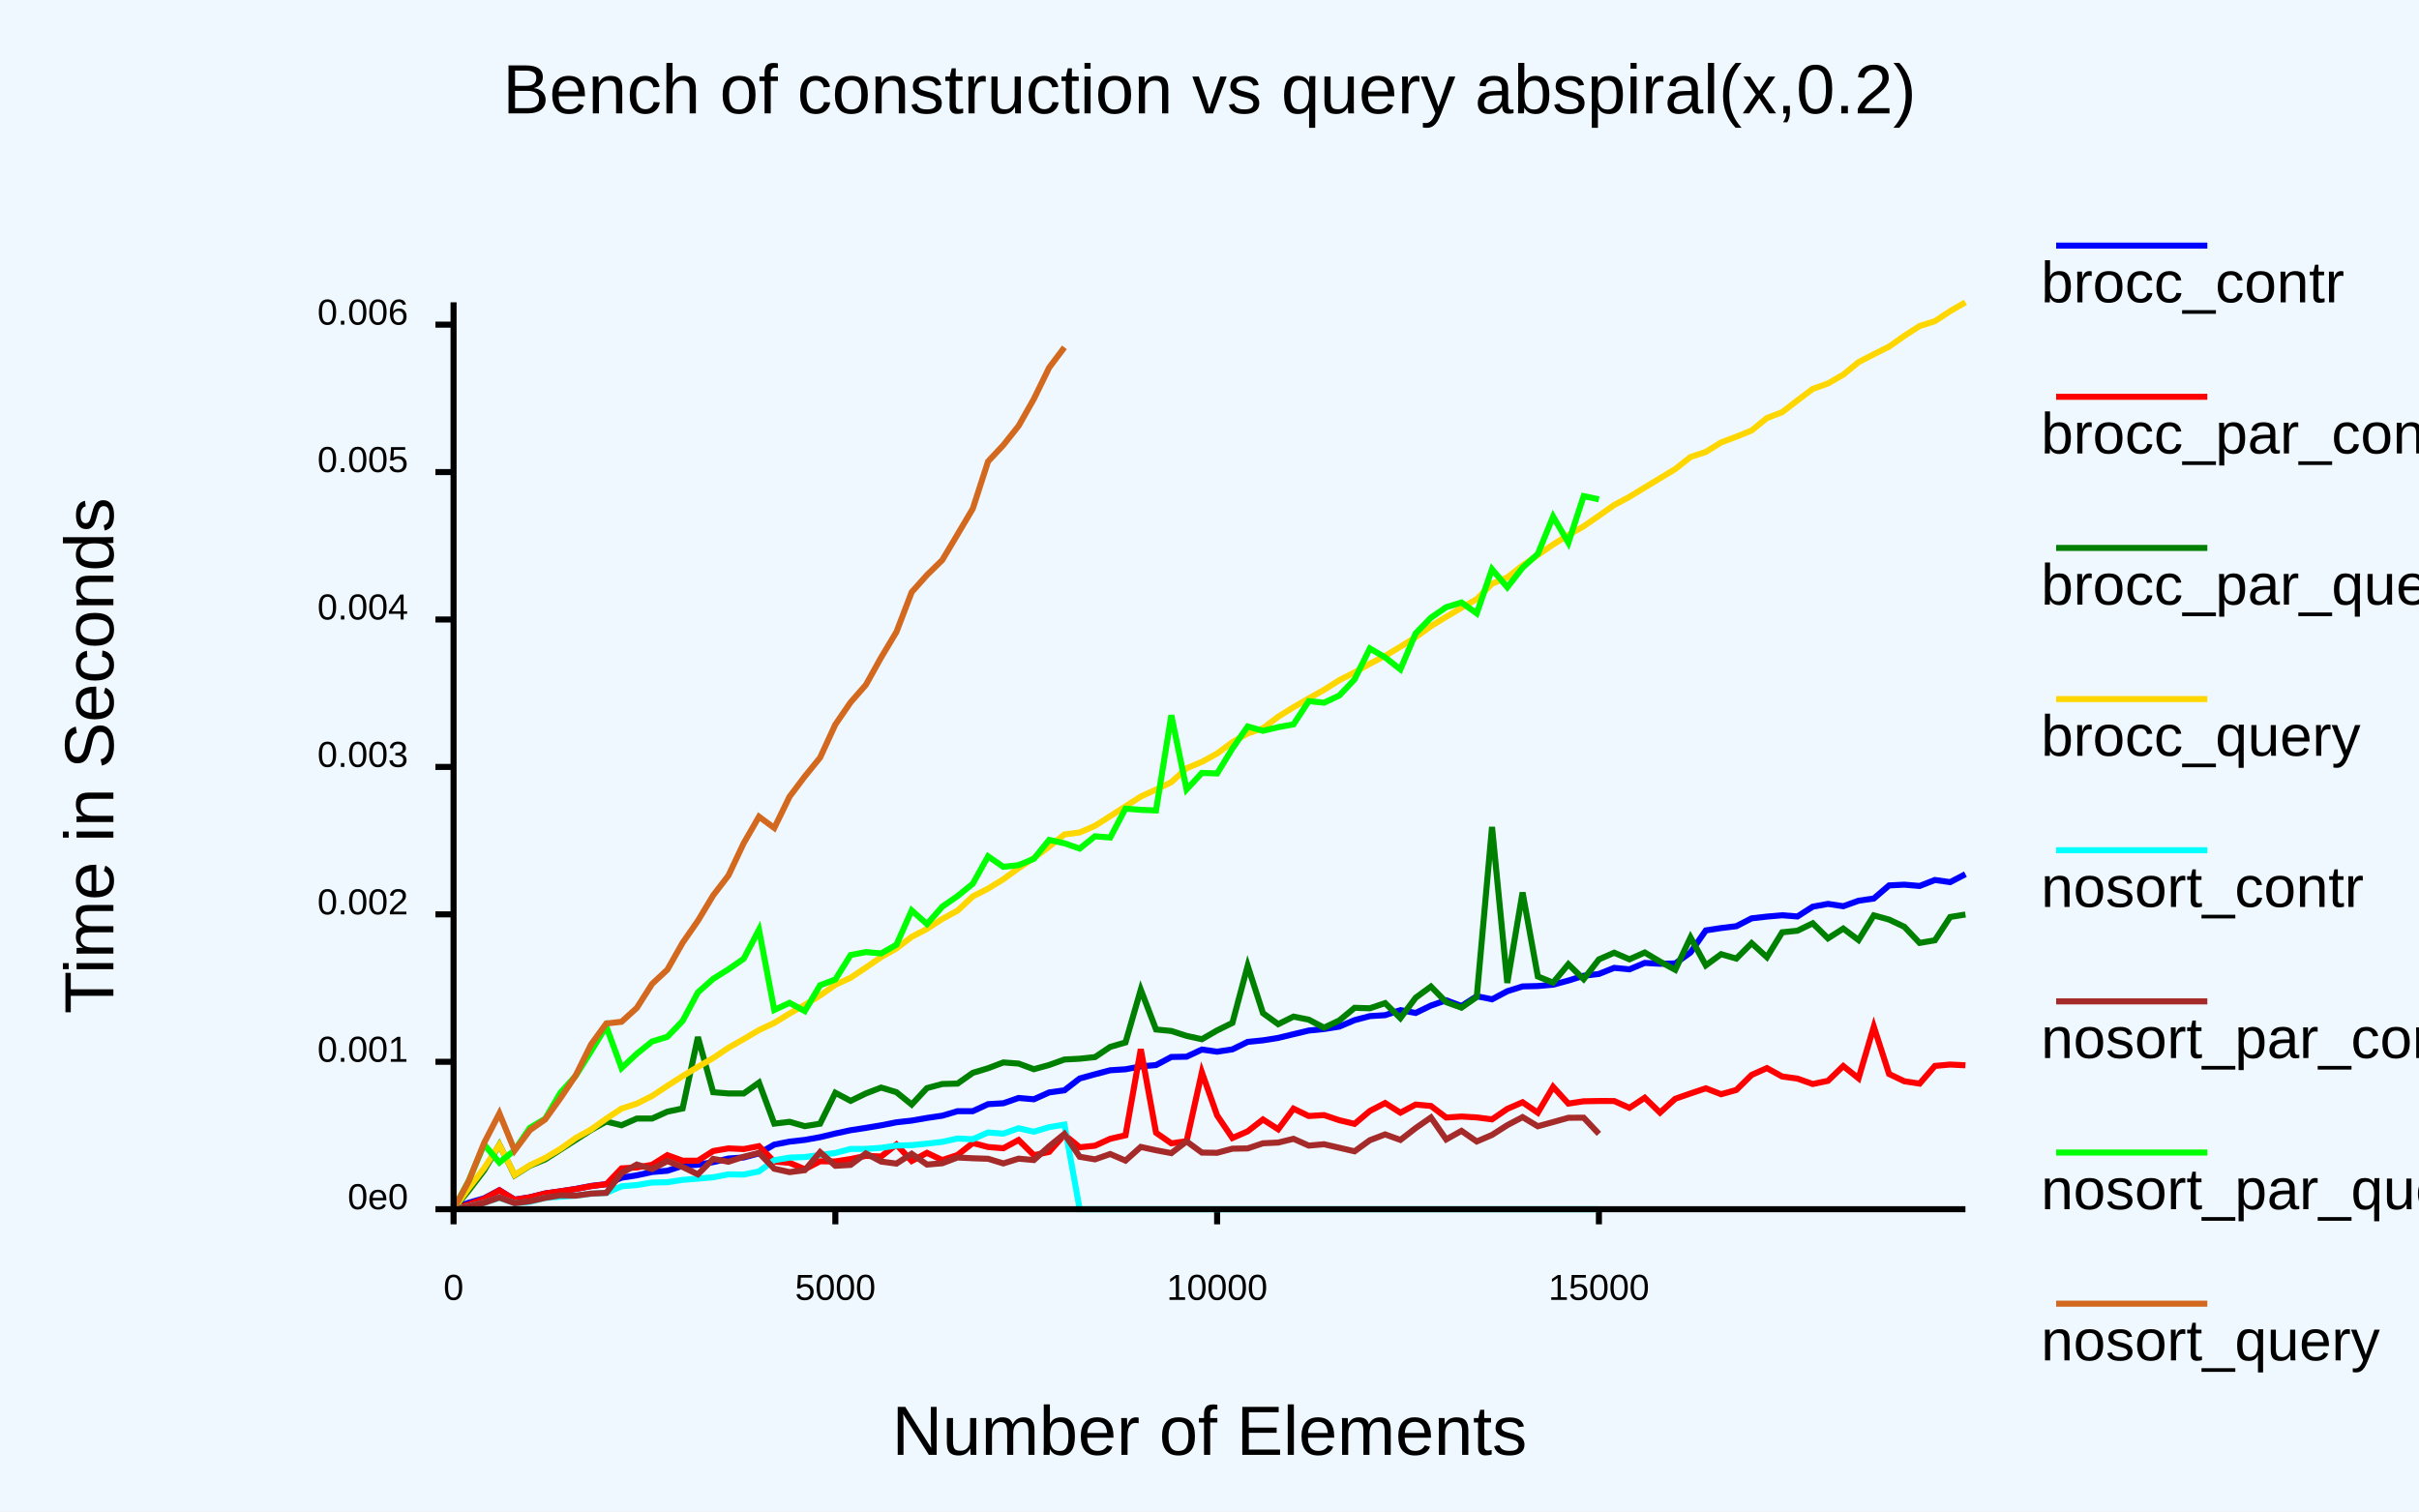
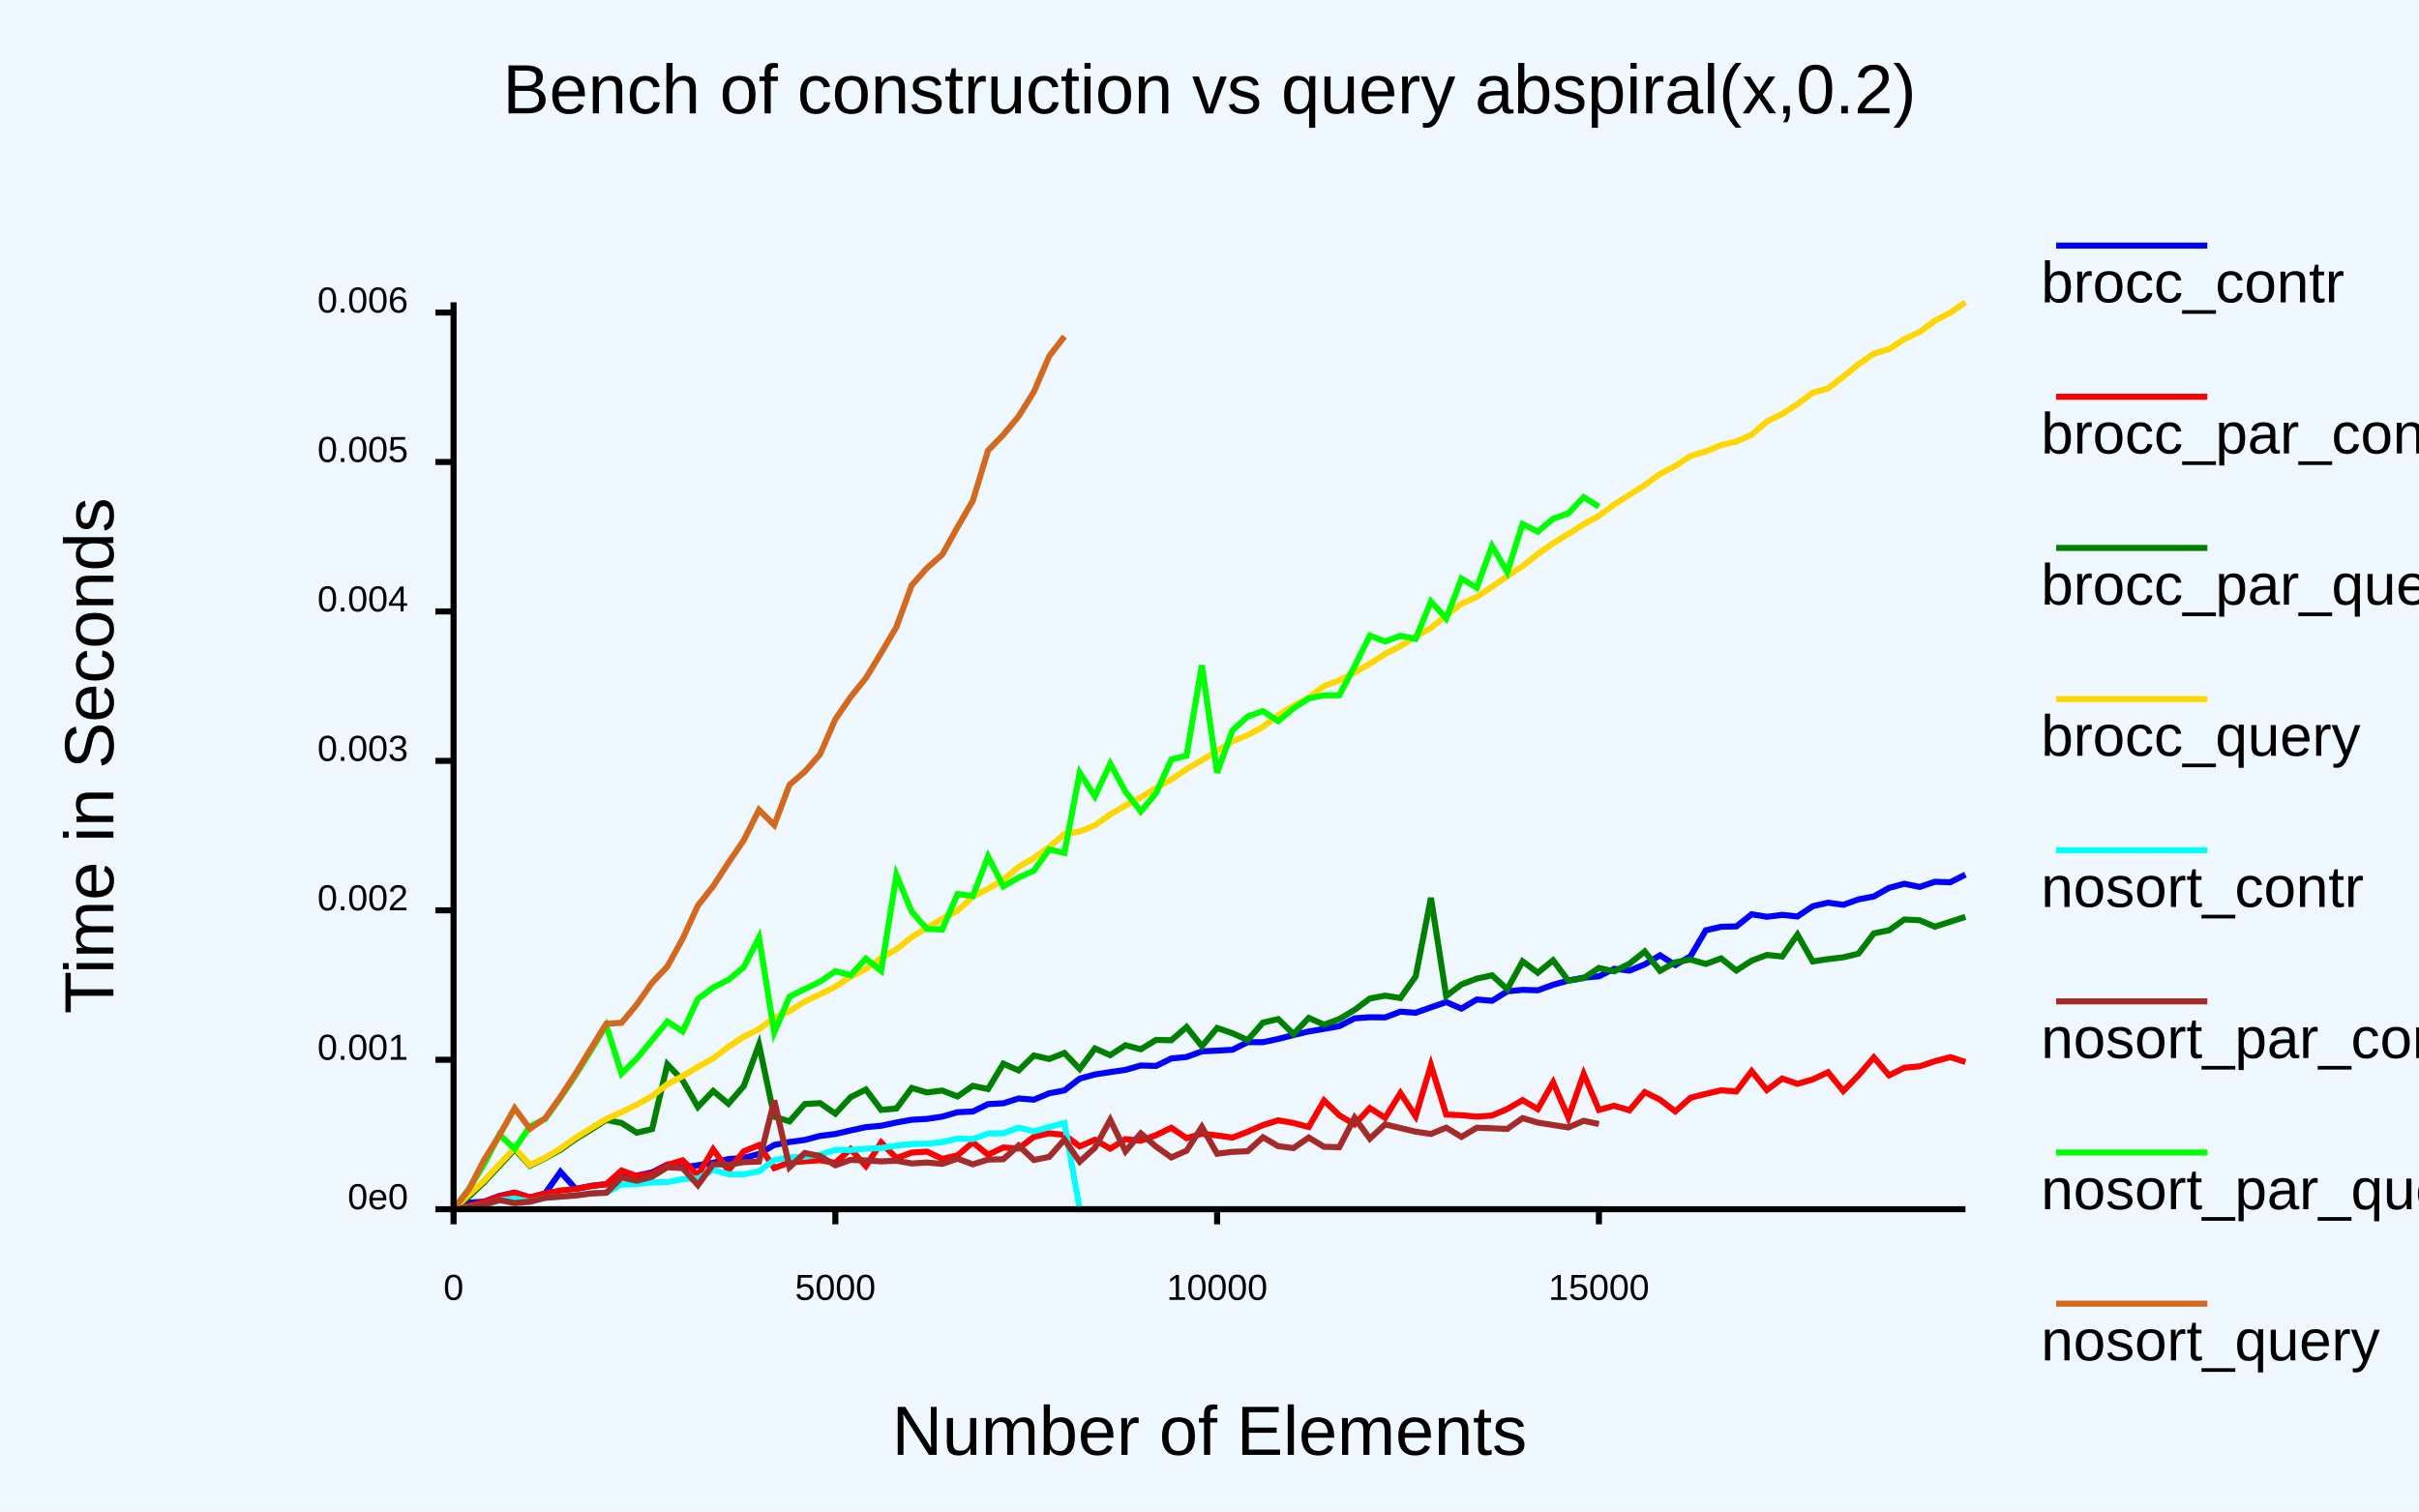
<svg xmlns="http://www.w3.org/2000/svg" class="poloto" width="800" height="500" viewBox="0 0 800 500">
  <style>.poloto {
            font-family: "Arial";
            stroke-width:2;
            }
            .poloto_text{fill: var(--poloto_fg_color,black);  }
            .poloto_axis_lines{stroke: var(--poloto_fg_color,black);stoke-width:3;fill:none}
            .poloto_background{fill: var(--poloto_bg_color,aliceblue); }
            .poloto0stroke{stroke:  var(--poloto_color0,blue); }
            .poloto1stroke{stroke:  var(--poloto_color1,red); }
            .poloto2stroke{stroke:  var(--poloto_color2,green); }
            .poloto3stroke{stroke:  var(--poloto_color3,gold); }
            .poloto4stroke{stroke:  var(--poloto_color4,aqua); }
            .poloto5stroke{stroke:  var(--poloto_color5,brown); }
            .poloto6stroke{stroke:  var(--poloto_color6,lime); }
            .poloto7stroke{stroke:  var(--poloto_color7,chocolate); }
            .poloto0fill{fill:var(--poloto_color0,blue);}
            .poloto1fill{fill:var(--poloto_color1,red);}
            .poloto2fill{fill:var(--poloto_color2,green);}
            .poloto3fill{fill:var(--poloto_color3,gold);}
            .poloto4fill{fill:var(--poloto_color4,aqua);}
            .poloto5fill{fill:var(--poloto_color5,brown);}
            .poloto6fill{fill:var(--poloto_color6,lime);}
            .poloto7fill{fill:var(--poloto_color7,chocolate);}</style>
  <rect class="poloto_background" fill="white" x="0" y="0" width="800" height="500" />
  <line class="poloto_axis_lines" stroke="black" x1="150" x2="150" y1="400" y2="405" />
  <text class="poloto_text" alignment-baseline="start" text-anchor="middle" x="150" y="430">0</text>
  <line class="poloto_axis_lines" stroke="black" x1="276.263" x2="276.263" y1="400" y2="405" />
  <text class="poloto_text" alignment-baseline="start" text-anchor="middle" x="276.263" y="430">5000</text>
  <line class="poloto_axis_lines" stroke="black" x1="402.525" x2="402.525" y1="400" y2="405" />
  <text class="poloto_text" alignment-baseline="start" text-anchor="middle" x="402.525" y="430">10000</text>
  <line class="poloto_axis_lines" stroke="black" x1="528.788" x2="528.788" y1="400" y2="405" />
  <text class="poloto_text" alignment-baseline="start" text-anchor="middle" x="528.788" y="430">15000</text>
  <line class="poloto_axis_lines" stroke="black" x1="150" x2="144" y1="400" y2="400" />
  <text class="poloto_text" alignment-baseline="middle" text-anchor="end" x="135" y="400">0e0</text>
-   <line class="poloto_axis_lines" stroke="black" x1="150" x2="144" y1="351.232" y2="351.232" />
-   <text class="poloto_text" alignment-baseline="middle" text-anchor="end" x="135" y="351.232">0.001</text>
-   <line class="poloto_axis_lines" stroke="black" x1="150" x2="144" y1="302.463" y2="302.463" />
-   <text class="poloto_text" alignment-baseline="middle" text-anchor="end" x="135" y="302.463">0.002</text>
-   <line class="poloto_axis_lines" stroke="black" x1="150" x2="144" y1="253.695" y2="253.695" />
-   <text class="poloto_text" alignment-baseline="middle" text-anchor="end" x="135" y="253.695">0.003</text>
-   <line class="poloto_axis_lines" stroke="black" x1="150" x2="144" y1="204.927" y2="204.927" />
-   <text class="poloto_text" alignment-baseline="middle" text-anchor="end" x="135" y="204.927">0.004</text>
-   <line class="poloto_axis_lines" stroke="black" x1="150" x2="144" y1="156.158" y2="156.158" />
-   <text class="poloto_text" alignment-baseline="middle" text-anchor="end" x="135" y="156.158">0.005</text>
-   <line class="poloto_axis_lines" stroke="black" x1="150" x2="144" y1="107.39" y2="107.39" />
-   <text class="poloto_text" alignment-baseline="middle" text-anchor="end" x="135" y="107.39">0.006</text>
+   <line class="poloto_axis_lines" stroke="black" x1="150" x2="144" y1="350.565" y2="350.565" />
+   <text class="poloto_text" alignment-baseline="middle" text-anchor="end" x="135" y="350.565">0.001</text>
+   <line class="poloto_axis_lines" stroke="black" x1="150" x2="144" y1="301.129" y2="301.129" />
+   <text class="poloto_text" alignment-baseline="middle" text-anchor="end" x="135" y="301.129">0.002</text>
+   <line class="poloto_axis_lines" stroke="black" x1="150" x2="144" y1="251.694" y2="251.694" />
+   <text class="poloto_text" alignment-baseline="middle" text-anchor="end" x="135" y="251.694">0.003</text>
+   <line class="poloto_axis_lines" stroke="black" x1="150" x2="144" y1="202.258" y2="202.258" />
+   <text class="poloto_text" alignment-baseline="middle" text-anchor="end" x="135" y="202.258">0.004</text>
+   <line class="poloto_axis_lines" stroke="black" x1="150" x2="144" y1="152.823" y2="152.823" />
+   <text class="poloto_text" alignment-baseline="middle" text-anchor="end" x="135" y="152.823">0.005</text>
+   <line class="poloto_axis_lines" stroke="black" x1="150" x2="144" y1="103.387" y2="103.387" />
+   <text class="poloto_text" alignment-baseline="middle" text-anchor="end" x="135" y="103.387">0.006</text>
  <text class="poloto_text" alignment-baseline="middle" text-anchor="start" font-size="large" x="675" y="100">brocc_contr</text>
  <line class="poloto0stroke" stroke="black" x1="680" x2="730" y1="81.25" y2="81.25" />
-   <polyline class="poloto0stroke" fill="none" stroke="black" points="150,399.762 155.051,397.852 160.101,396.398 165.152,393.724 170.202,396.839 175.253,396.042 180.303,394.774 185.354,394.095 190.404,393.284 195.455,392.317 200.505,391.719 205.556,389.571 210.606,388.784 215.657,387.691 220.707,387.277 225.758,385.633 230.808,385.293 235.859,384.424 240.909,383.235 245.96,382.879 251.01,381.528 256.061,378.63 261.111,377.637 266.162,377.074 271.212,376.168 276.263,374.956 281.313,373.87 286.364,373.096 291.414,372.245 296.465,371.25 301.515,370.687 306.566,369.807 311.616,369.068 316.667,367.579 321.717,367.568 326.768,365.248 331.818,364.954 336.869,363.201 341.919,363.631 346.97,361.37 352.02,360.663 357.071,356.755 362.121,355.367 367.172,354.038 372.222,353.716 377.273,352.761 382.323,352.318 387.374,349.64 392.424,349.545 397.475,347.182 402.525,347.89 407.576,347.12 412.626,344.648 417.677,344.14 422.727,343.33 427.778,342.106 432.828,340.901 437.879,340.397 442.929,339.596 447.98,337.455 453.03,336.127 458.081,335.814 463.131,334.152 468.182,335.076 473.232,332.633 478.283,330.885 483.333,332.786 488.384,329.547 493.434,330.565 498.485,327.894 503.535,326.303 508.586,326.174 513.636,325.724 518.687,324.364 523.737,322.777 528.788,322.178 533.838,320.163 538.889,320.653 543.939,318.528 548.99,318.8 554.04,318.708 559.091,315.05 564.141,307.776 569.192,306.992 574.242,306.377 579.293,303.779 584.343,303.204 589.394,302.763 594.444,303.16 599.495,299.926 604.545,299.001 609.596,299.767 614.646,297.952 619.697,297.225 624.747,292.889 629.798,292.643 634.848,293.068 639.899,291.097 644.949,291.8 650,289.176 " />
+   <polyline class="poloto0stroke" fill="none" stroke="black" points="150,399.86 155.051,397.837 160.101,397.487 165.152,395.609 170.202,394.499 175.253,396.104 180.303,394.773 185.354,387.635 190.404,393.262 195.455,392.294 200.505,391.731 205.556,389.396 210.606,388.875 215.657,387.835 220.707,385.219 225.758,386.172 230.808,385.469 235.859,384.616 240.909,383.402 245.96,383.06 251.01,381.705 256.061,378.749 261.111,377.763 266.162,377.081 271.212,375.756 276.263,375.111 281.313,373.942 286.364,372.848 291.414,372.393 296.465,371.318 301.515,370.406 306.566,370.124 311.616,369.366 316.667,367.918 321.717,367.68 326.768,365.232 331.818,364.958 336.869,363.365 341.919,363.765 346.97,361.647 352.02,360.695 357.071,356.811 362.121,355.422 367.172,354.647 372.222,353.897 377.273,352.47 382.323,352.597 387.374,350.134 392.424,349.637 397.475,347.788 402.525,347.543 407.576,347.257 412.626,344.736 417.677,344.753 422.727,343.675 427.778,342.375 432.828,341.197 437.879,340.344 442.929,339.444 447.98,336.863 453.03,336.501 458.081,336.553 463.131,334.651 468.182,335.016 473.232,333.225 478.283,331.479 483.333,333.639 488.384,330.629 493.434,331.048 498.485,327.936 503.535,327.438 508.586,327.582 513.636,325.761 518.687,324.341 523.737,323.405 528.788,322.964 533.838,320.465 538.889,321.076 543.939,319.022 548.99,316.006 554.04,319.23 559.091,316.327 564.141,307.735 569.192,306.575 574.242,306.448 579.293,302.428 584.343,303.271 589.394,302.627 594.444,303.161 599.495,299.777 604.545,298.605 609.596,299.31 614.646,297.502 619.697,296.536 624.747,293.703 629.798,292.348 634.848,293.387 639.899,291.69 644.949,291.85 650,289.316 " />
  <text class="poloto_text" alignment-baseline="middle" text-anchor="start" font-size="large" x="675" y="150">brocc_par_contr</text>
  <line class="poloto1stroke" stroke="black" x1="680" x2="730" y1="131.25" y2="131.25" />
-   <polyline class="poloto1stroke" fill="none" stroke="black" points="150,399.935 155.051,398.399 160.101,396.582 165.152,393.751 170.202,396.869 175.253,396.068 180.303,394.797 185.354,394.053 190.404,393.324 195.455,392.366 200.505,391.754 205.556,386.491 210.606,386.198 215.657,385.305 220.707,382.115 225.758,383.95 230.808,383.951 235.859,380.752 240.909,379.883 245.96,380.106 251.01,379.137 256.061,384.248 261.111,384.647 266.162,386.77 271.212,384.151 276.263,384.19 281.313,383.399 286.364,382.353 291.414,382.564 296.465,378.603 301.515,384.054 306.566,381.364 311.616,383.743 316.667,382.074 321.717,378.098 326.768,379.42 331.818,379.832 336.869,377.106 341.919,382.136 346.97,381.038 352.02,375.385 357.071,379.514 362.121,378.997 367.172,376.705 372.222,375.545 377.273,347.06 382.323,374.702 387.374,378.206 392.424,377.498 397.475,354.712 402.525,368.985 407.576,376.449 412.626,374.242 417.677,370.31 422.727,373.563 427.778,366.736 432.828,369.165 437.879,368.867 442.929,370.561 447.98,371.765 453.03,367.501 458.081,364.883 463.131,368.067 468.182,365.38 473.232,365.845 478.283,369.669 483.333,369.344 488.384,369.632 493.434,370.276 498.485,366.814 503.535,364.617 508.586,368.077 513.636,359.522 518.687,365.062 523.737,364.295 528.788,364.205 533.838,364.215 538.889,366.47 543.939,363.13 548.99,368.048 554.04,363.463 559.091,361.703 564.141,360.006 569.192,361.964 574.242,360.547 579.293,355.576 584.343,353.321 589.394,356.097 594.444,356.793 599.495,358.584 604.545,357.526 609.596,352.637 614.646,356.702 619.697,339.613 624.747,355.258 629.798,357.678 634.848,358.456 639.899,352.602 644.949,352.143 650,352.395 " />
+   <polyline class="poloto1stroke" fill="none" stroke="black" points="150,399.949 155.051,398.873 160.101,397.633 165.152,395.813 170.202,394.533 175.253,396.12 180.303,394.809 185.354,393.796 190.404,393.353 195.455,392.329 200.505,391.708 205.556,387.19 210.606,389.038 215.657,388.297 220.707,385.35 225.758,383.832 230.808,388.778 235.859,380.22 240.909,387.208 245.96,380.849 251.01,378.813 256.061,386.385 261.111,384.533 266.162,384.16 271.212,383.777 276.263,384.679 281.313,380.088 286.364,385.741 291.414,377.929 296.465,383.094 301.515,381.281 306.566,380.94 311.616,383.325 316.667,382.202 321.717,377.884 326.768,381.992 331.818,379.575 336.869,379.915 341.919,376.042 346.97,374.886 352.02,375.421 357.071,379.21 362.121,377.036 367.172,379.967 372.222,376.813 377.273,377.352 382.323,375.499 387.374,373.064 392.424,376.505 397.475,375.031 402.525,375.604 407.576,376.319 412.626,374.387 417.677,372.178 422.727,370.603 427.778,371.468 432.828,372.812 437.879,364.041 442.929,368.925 447.98,371.934 453.03,366.531 458.081,369.782 463.131,361.583 468.182,369.272 473.232,352.337 478.283,368.685 483.333,368.903 488.384,369.384 493.434,369.005 498.485,366.853 503.535,363.92 508.586,366.888 513.636,358.048 518.687,369.696 523.737,355.244 528.788,367.151 533.838,365.782 538.889,367.268 543.939,361.272 548.99,363.778 554.04,367.637 559.091,363.132 564.141,361.841 569.192,360.674 574.242,361.047 579.293,354.327 584.343,360.581 589.394,356.774 594.444,358.536 599.495,357.063 604.545,354.686 609.596,360.884 614.646,355.7 619.697,349.781 624.747,355.71 629.798,353.224 634.848,352.735 639.899,351.048 644.949,349.689 650,351.298 " />
  <text class="poloto_text" alignment-baseline="middle" text-anchor="start" font-size="large" x="675" y="200">brocc_par_query</text>
  <line class="poloto2stroke" stroke="black" x1="680" x2="730" y1="181.25" y2="181.25" />
-   <polyline class="poloto2stroke" fill="none" stroke="black" points="150,399.96 155.051,393.771 160.101,387.162 165.152,378.66 170.202,388.79 175.253,385.603 180.303,383.516 185.354,380.291 190.404,377.06 195.455,373.801 200.505,371.003 205.556,372.225 210.606,370.015 215.657,370.003 220.707,367.73 225.758,366.673 230.808,343.046 235.859,361.298 240.909,361.702 245.96,361.711 251.01,358.121 256.061,371.693 261.111,371.088 266.162,372.533 271.212,371.716 276.263,361.481 281.313,364.156 286.364,361.703 291.414,359.761 296.465,361.286 301.515,365.377 306.566,359.938 311.616,358.577 316.667,358.442 321.717,354.886 326.768,353.367 331.818,351.45 336.869,351.818 341.919,353.686 346.97,352.295 352.02,350.483 357.071,350.218 362.121,349.682 367.172,346.302 372.222,344.837 377.273,327.376 382.323,340.545 387.374,341.036 392.424,342.664 397.475,343.767 402.525,340.854 407.576,338.367 412.626,319.459 417.677,335.139 422.727,338.788 427.778,336.291 432.828,337.293 437.879,339.948 442.929,337.559 447.98,333.383 453.03,333.531 458.081,331.825 463.131,336.8 468.182,330.04 473.232,326.339 478.283,331.506 483.333,333.326 488.384,329.795 493.434,273.546 498.485,325.147 503.535,295.224 508.586,323.006 513.636,325.046 518.687,318.959 523.737,323.902 528.788,317.359 533.838,315.151 538.889,317.334 543.939,315.081 548.99,318.072 554.04,320.82 559.091,310.097 564.141,319.343 569.192,315.639 574.242,317.088 579.293,311.998 584.343,316.629 589.394,308.395 594.444,307.876 599.495,305.418 604.545,310.402 609.596,307.172 614.646,310.967 619.697,302.806 624.747,304.193 629.798,306.583 634.848,311.914 639.899,311.048 644.949,303.327 650,302.512 " />
+   <polyline class="poloto2stroke" fill="none" stroke="black" points="150,399.968 155.051,395.854 160.101,391.078 165.152,385.653 170.202,380.165 175.253,385.608 180.303,383.124 185.354,380.34 190.404,376.758 195.455,373.692 200.505,370.47 205.556,371.492 210.606,374.678 215.657,373.492 220.707,352.077 225.758,357.381 230.808,366.174 235.859,360.889 240.909,365.108 245.96,359.285 251.01,345.538 256.061,369.402 261.111,370.949 266.162,365.204 271.212,364.911 276.263,368.4 281.313,362.944 286.364,360.405 291.414,367.126 296.465,366.697 301.515,359.894 306.566,361.372 311.616,360.745 316.667,362.707 321.717,359.189 326.768,360.254 331.818,351.866 336.869,354.091 341.919,349.147 346.97,350.319 352.02,348.321 357.071,353.598 362.121,346.82 367.172,349.044 372.222,345.753 377.273,347.09 382.323,344 387.374,344.107 392.424,339.73 397.475,346.073 402.525,340.052 407.576,341.769 412.626,344.058 417.677,338.27 422.727,337.104 427.778,342.068 432.828,336.716 437.879,338.957 442.929,337.1 447.98,334.074 453.03,330.296 458.081,329.359 463.131,330.143 468.182,322.994 473.232,297.003 478.283,329.482 483.333,325.64 488.384,323.725 493.434,322.632 498.485,327.223 503.535,317.998 508.586,321.775 513.636,317.666 518.687,324.423 523.737,323.548 528.788,320.193 533.838,321.309 538.889,318.775 543.939,314.743 548.99,321.153 554.04,318.327 559.091,317.422 564.141,318.867 569.192,317.029 574.242,321.038 579.293,317.795 584.343,315.889 589.394,316.407 594.444,309.158 599.495,318.041 604.545,317.259 609.596,316.684 614.646,315.451 619.697,308.756 624.747,307.717 629.798,304.166 634.848,304.406 639.899,306.543 644.949,304.907 650,303.294 " />
  <text class="poloto_text" alignment-baseline="middle" text-anchor="start" font-size="large" x="675" y="250">brocc_query</text>
  <line class="poloto3stroke" stroke="black" x1="680" x2="730" y1="231.25" y2="231.25" />
-   <polyline class="poloto3stroke" fill="none" stroke="black" points="150,399.952 155.051,392.979 160.101,386.409 165.152,378.711 170.202,388.653 175.253,385.451 180.303,383.038 185.354,380.028 190.404,376.433 195.455,373.641 200.505,370.039 205.556,366.712 210.606,365.07 215.657,362.545 220.707,359.187 225.758,355.956 230.808,352.917 235.859,349.988 240.909,346.593 245.96,343.713 251.01,340.744 256.061,338.369 261.111,335.274 266.162,332.402 271.212,329.291 276.263,325.767 281.313,323.434 286.364,320.051 291.414,316.601 296.465,313.732 301.515,309.902 306.566,307.271 311.616,303.978 316.667,301.246 321.717,296.53 326.768,293.946 331.818,290.84 336.869,287.19 341.919,283.835 346.97,280.051 352.02,276.026 357.071,275.367 362.121,273.186 367.172,269.971 372.222,266.739 377.273,263.49 382.323,261.187 387.374,258.734 392.424,254.138 397.475,252.022 402.525,249.263 407.576,245.49 412.626,242.627 417.677,240.9 422.727,237.076 427.778,233.95 432.828,231.02 437.879,228.194 442.929,225.006 447.98,222.418 453.03,219.553 458.081,216.97 463.131,213.921 468.182,210.773 473.232,207.129 478.283,204.029 483.333,201.055 488.384,198.182 493.434,193.097 498.485,191.018 503.535,187.064 508.586,183.57 513.636,180.119 518.687,176.973 523.737,174.101 528.788,170.602 533.838,167.052 538.889,164.345 543.939,161.256 548.99,158.205 554.04,155.151 559.091,151.156 564.141,149.499 569.192,146.352 574.242,144.456 579.293,142.399 584.343,138.291 589.394,136.343 594.444,132.452 599.495,128.641 604.545,126.839 609.596,123.937 614.646,119.795 619.697,117.185 624.747,114.662 629.798,111.108 634.848,107.841 639.899,106.247 644.949,102.916 650,100 " />
+   <polyline class="poloto3stroke" fill="none" stroke="black" points="150,399.967 155.051,395.169 160.101,390.571 165.152,385.124 170.202,379.732 175.253,385.374 180.303,382.938 185.354,379.921 190.404,376.317 195.455,373.199 200.505,370.135 205.556,367.893 210.606,365.402 215.657,362.555 220.707,358.662 225.758,355.948 230.808,352.924 235.859,350.086 240.909,346.288 245.96,342.946 251.01,340.43 256.061,336.668 261.111,334.472 266.162,331.296 271.212,328.88 276.263,326.383 281.313,323.099 286.364,320.518 291.414,316.845 296.465,314.021 301.515,309.985 306.566,306.905 311.616,303.932 316.667,301.273 321.717,296.598 326.768,294.007 331.818,291.015 336.869,286.776 341.919,283.834 346.97,280.2 352.02,275.894 357.071,275.047 362.121,272.981 367.172,269.418 372.222,266.456 377.273,263.814 382.323,260.67 387.374,257.833 392.424,254.4 397.475,251.453 402.525,248.435 407.576,245.253 412.626,243.206 417.677,240.415 422.727,236.574 427.778,233.448 432.828,230.79 437.879,226.912 442.929,225.079 447.98,222.451 453.03,219.554 458.081,216.323 463.131,213.776 468.182,210.501 473.232,207.713 478.283,203.565 483.333,199.727 488.384,197.468 493.434,194.113 498.485,190.552 503.535,187.288 508.586,183.24 513.636,179.696 518.687,176.628 523.737,173.421 528.788,170.631 533.838,166.893 538.889,163.672 543.939,160.465 548.99,156.76 554.04,154.183 559.091,150.825 564.141,149.308 569.192,147.217 574.242,146.076 579.293,143.783 584.343,139.431 589.394,136.951 594.444,133.669 599.495,129.91 604.545,128.485 609.596,124.571 614.646,120.481 619.697,116.979 624.747,115.492 629.798,112.153 634.848,109.837 639.899,106.092 644.949,103.445 650,100 " />
  <text class="poloto_text" alignment-baseline="middle" text-anchor="start" font-size="large" x="675" y="300">nosort_contr</text>
  <line class="poloto4stroke" stroke="black" x1="680" x2="730" y1="281.25" y2="281.25" />
-   <polyline class="poloto4stroke" fill="none" stroke="black" points="150,399.921 155.051,399.112 160.101,397.896 165.152,396.231 170.202,397.998 175.253,397.557 180.303,396.24 185.354,395.855 190.404,395.507 195.455,394.863 200.505,394.593 205.556,392.422 210.606,392.002 215.657,391.173 220.707,391.067 225.758,390.293 230.808,389.884 235.859,389.436 240.909,388.465 245.96,388.529 251.01,387.499 256.061,383.78 261.111,382.938 266.162,382.741 271.212,382.045 276.263,381.399 281.313,380.067 286.364,380.038 291.414,379.696 296.465,378.94 301.515,378.812 306.566,378.301 311.616,377.728 316.667,376.612 321.717,376.849 326.768,374.615 331.818,375.003 336.869,373.22 341.919,374.364 346.97,372.85 352.02,372.008 357.071,400 362.121,400 367.172,400 372.222,400 377.273,400 382.323,400 387.374,400 392.424,400 397.475,400 402.525,400 407.576,400 412.626,400 417.677,400 422.727,400 427.778,400 432.828,400 437.879,400 442.929,400 447.98,400 453.03,400 458.081,400 463.131,400 468.182,400 473.232,400 478.283,400 483.333,400 488.384,400 493.434,400 498.485,400 503.535,400 508.586,400 513.636,400 518.687,400 523.737,400 528.788,400 " />
+   <polyline class="poloto4stroke" fill="none" stroke="black" points="150,399.96 155.051,399.368 160.101,398.537 165.152,397.067 170.202,396.466 175.253,397.503 180.303,396.237 185.354,395.88 190.404,395.298 195.455,394.754 200.505,394.539 205.556,391.847 210.606,391.689 215.657,391.129 220.707,391.038 225.758,390.037 230.808,389.804 235.859,386.987 240.909,388.44 245.96,388.447 251.01,387.468 256.061,383.723 261.111,382.859 266.162,382.673 271.212,381.933 276.263,380.365 281.313,380.416 286.364,379.976 291.414,379.746 296.465,378.969 301.515,378.414 306.566,378.343 311.616,377.801 316.667,376.635 321.717,376.789 326.768,374.954 331.818,374.881 336.869,373.005 341.919,374.221 346.97,372.809 352.02,371.476 357.071,400 362.121,400 367.172,400 372.222,400 377.273,400 382.323,400 387.374,400 392.424,400 397.475,400 402.525,400 407.576,400 412.626,400 417.677,400 422.727,400 427.778,400 432.828,400 437.879,400 442.929,400 447.98,400 453.03,400 458.081,400 463.131,400 468.182,400 473.232,400 478.283,400 483.333,400 488.384,400 493.434,400 498.485,400 503.535,400 508.586,400 513.636,400 518.687,400 523.737,400 528.788,400 " />
  <text class="poloto_text" alignment-baseline="middle" text-anchor="start" font-size="large" x="675" y="350">nosort_par_contr</text>
  <line class="poloto5stroke" stroke="black" x1="680" x2="730" y1="331.25" y2="331.25" />
-   <polyline class="poloto5stroke" fill="none" stroke="black" points="150,399.945 155.051,399.146 160.101,397.882 165.152,396.115 170.202,398.001 175.253,397.351 180.303,396.232 185.354,395.396 190.404,395.506 195.455,394.83 200.505,394.595 205.556,388.055 210.606,385.225 215.657,386.73 220.707,384.083 225.758,386.026 230.808,388.468 235.859,383.35 240.909,384.302 245.96,382.647 251.01,381.387 256.061,386.608 261.111,387.732 266.162,387.087 271.212,381.122 276.263,385.632 281.313,385.341 286.364,381.555 291.414,384.245 296.465,384.909 301.515,381.666 306.566,385.229 311.616,384.8 316.667,382.89 321.717,383.149 326.768,383.316 331.818,384.853 336.869,383.275 341.919,383.737 346.97,379.184 352.02,375.094 357.071,382.652 362.121,383.507 367.172,381.742 372.222,383.917 377.273,379.399 382.323,380.497 387.374,381.445 392.424,377.569 397.475,381.267 402.525,381.332 407.576,379.977 412.626,379.887 417.677,378.192 422.727,377.951 427.778,376.714 432.828,378.955 437.879,378.508 442.929,379.673 447.98,380.848 453.03,377.175 458.081,375.251 463.131,377.076 468.182,373.166 473.232,369.655 478.283,376.916 483.333,374.079 488.384,377.589 493.434,375.426 498.485,372.2 503.535,369.54 508.586,372.561 513.636,371.17 518.687,369.753 523.737,369.718 528.788,375.075 " />
+   <polyline class="poloto5stroke" fill="none" stroke="black" points="150,399.956 155.051,399.414 160.101,398.508 165.152,396.97 170.202,397.96 175.253,397.506 180.303,396.207 185.354,395.832 190.404,395.471 195.455,394.797 200.505,394.552 205.556,389.522 210.606,390.579 215.657,389.243 220.707,386.107 225.758,386.411 230.808,392.026 235.859,385.104 240.909,385.265 245.96,384.428 251.01,384.26 256.061,364.046 261.111,386.113 266.162,381.408 271.212,382.426 276.263,385.468 281.313,383.688 286.364,383.882 291.414,384.17 296.465,383.966 301.515,384.859 306.566,384.548 311.616,385.007 316.667,383.271 321.717,385.138 326.768,383.584 331.818,383.459 336.869,378.94 341.919,383.711 346.97,382.699 352.02,376.969 357.071,384.277 362.121,379.651 367.172,370.433 372.222,380.835 377.273,374.912 382.323,379.282 387.374,382.87 392.424,380.633 397.475,372.772 402.525,381.65 407.576,381.026 412.626,380.812 417.677,376.197 422.727,379.138 427.778,379.784 432.828,376.287 437.879,379.355 442.929,379.482 447.98,369.72 453.03,376.664 458.081,371.937 463.131,373.142 468.182,374.344 473.232,375.105 478.283,373.022 483.333,376.067 488.384,373.054 493.434,373.235 498.485,373.434 503.535,369.872 508.586,371.35 513.636,372.147 518.687,372.952 523.737,370.751 528.788,371.817 " />
  <text class="poloto_text" alignment-baseline="middle" text-anchor="start" font-size="large" x="675" y="400">nosort_par_query</text>
  <line class="poloto6stroke" stroke="black" x1="680" x2="730" y1="381.25" y2="381.25" />
-   <polyline class="poloto6stroke" fill="none" stroke="black" points="150,399.965 155.051,390.51 160.101,378.58 165.152,384.556 170.202,380.458 175.253,373.065 180.303,370.073 185.354,361.463 190.404,355.878 195.455,347.777 200.505,339.531 205.556,353.303 210.606,348.572 215.657,344.516 220.707,342.966 225.758,337.707 230.808,328.271 235.859,323.791 240.909,320.635 245.96,317.141 251.01,307.537 256.061,334.092 261.111,331.734 266.162,334.462 271.212,325.915 276.263,324.007 281.313,315.914 286.364,314.943 291.414,315.389 296.465,312.502 301.515,301.157 306.566,305.676 311.616,299.928 316.667,296.421 321.717,292.335 326.768,283.271 331.818,286.743 336.869,286.184 341.919,284.087 346.97,277.833 352.02,278.953 357.071,280.706 362.121,276.641 367.172,277.041 372.222,267.482 377.273,267.895 382.323,268.09 387.374,236.601 392.424,261.139 397.475,255.678 402.525,255.863 407.576,247.61 412.626,240.309 417.677,241.746 422.727,240.54 427.778,239.616 432.828,231.932 437.879,232.452 442.929,230.077 447.98,224.738 453.03,214.5 458.081,217.462 463.131,221.431 468.182,209.51 473.232,204.329 478.283,200.86 483.333,199.301 488.384,202.902 493.434,188.29 498.485,194.267 503.535,187.789 508.586,183.229 513.636,170.86 518.687,179.538 523.737,164.106 528.788,165.183 " />
+   <polyline class="poloto6stroke" fill="none" stroke="black" points="150,399.975 155.051,393.342 160.101,385.082 165.152,375.337 170.202,380.015 175.253,372.605 180.303,370.134 185.354,363.093 190.404,355.54 195.455,347.451 200.505,339.218 205.556,355.162 210.606,350.125 215.657,344.048 220.707,337.928 225.758,341.187 230.808,330.426 235.859,326.677 240.909,324.107 245.96,319.972 251.01,310.116 256.061,341.496 261.111,329.68 266.162,327.173 271.212,324.727 276.263,321.271 281.313,322.588 286.364,317.119 291.414,321.144 296.465,289.445 301.515,301.574 306.566,307.29 311.616,307.456 316.667,295.755 321.717,296.374 326.768,283.345 331.818,293.205 336.869,290.315 341.919,288 346.97,280.977 352.02,282.169 357.071,255.607 362.121,263.45 367.172,252.623 372.222,261.897 377.273,268.416 382.323,262.365 387.374,251.211 392.424,249.952 397.475,220.059 402.525,255.635 407.576,241.594 412.626,237.026 417.677,235.221 422.727,238.539 427.778,234.31 432.828,231.031 437.879,230.011 442.929,229.997 447.98,220.392 453.03,210.261 458.081,212.192 463.131,210.329 468.182,211.311 473.232,198.969 478.283,204.593 483.333,191.41 488.384,194.39 493.434,180.634 498.485,189.269 503.535,173.356 508.586,175.856 513.636,171.606 518.687,169.82 523.737,164.459 528.788,167.607 " />
  <text class="poloto_text" alignment-baseline="middle" text-anchor="start" font-size="large" x="675" y="450">nosort_query</text>
  <line class="poloto7stroke" stroke="black" x1="680" x2="730" y1="431.25" y2="431.25" />
-   <polyline class="poloto7stroke" fill="none" stroke="black" points="150,399.969 155.051,390.647 160.101,378.098 165.152,368.303 170.202,380.581 175.253,373.846 180.303,370.29 185.354,363.268 190.404,355.736 195.455,345.524 200.505,338.557 205.556,337.996 210.606,333.403 215.657,325.467 220.707,320.763 225.758,311.86 230.808,304.594 235.859,296.181 240.909,289.601 245.96,278.909 251.01,270.152 256.061,273.893 261.111,263.54 266.162,256.826 271.212,250.624 276.263,239.66 281.313,232.307 286.364,226.542 291.414,217.462 296.465,209.044 301.515,195.866 306.566,190.206 311.616,185.264 316.667,176.794 321.717,168.265 326.768,152.645 331.818,147.243 336.869,140.88 341.919,131.965 346.97,121.605 352.02,114.899 " />
+   <polyline class="poloto7stroke" fill="none" stroke="black" points="150,399.974 155.051,393.5 160.101,383.656 165.152,375.58 170.202,366.584 175.253,373.398 180.303,369.925 185.354,362.821 190.404,355.078 195.455,346.823 200.505,338.627 205.556,338.341 210.606,332.283 215.657,325.083 220.707,319.711 225.758,310.539 230.808,299.548 235.859,293.129 240.909,285.383 245.96,277.975 251.01,267.896 256.061,272.915 261.111,259.584 266.162,255.251 271.212,249.519 276.263,237.924 281.313,230.573 286.364,224.307 291.414,215.971 296.465,207.391 301.515,193.596 306.566,187.893 311.616,183.458 316.667,174.371 321.717,165.657 326.768,149.024 331.818,143.814 336.869,137.731 341.919,129.599 346.97,117.854 352.02,111.296 " />
  <text class="poloto_text" alignment-baseline="start" text-anchor="middle" font-size="x-large" x="400" y="37.5">Bench of construction vs query abspiral(x,0.2)</text>
  <text class="poloto_text" alignment-baseline="start" text-anchor="middle" font-size="x-large" x="400" y="481.25">Number of Elements</text>
  <text class="poloto_text" alignment-baseline="start" text-anchor="middle" font-size="x-large" transform="rotate(-90,37.5,250)" x="37.5" y="250">Time in Seconds</text>
  <path stroke="black" fill="none" class="poloto_axis_lines" d=" M 150 100 L 150 400 L 650 400" />
</svg>
